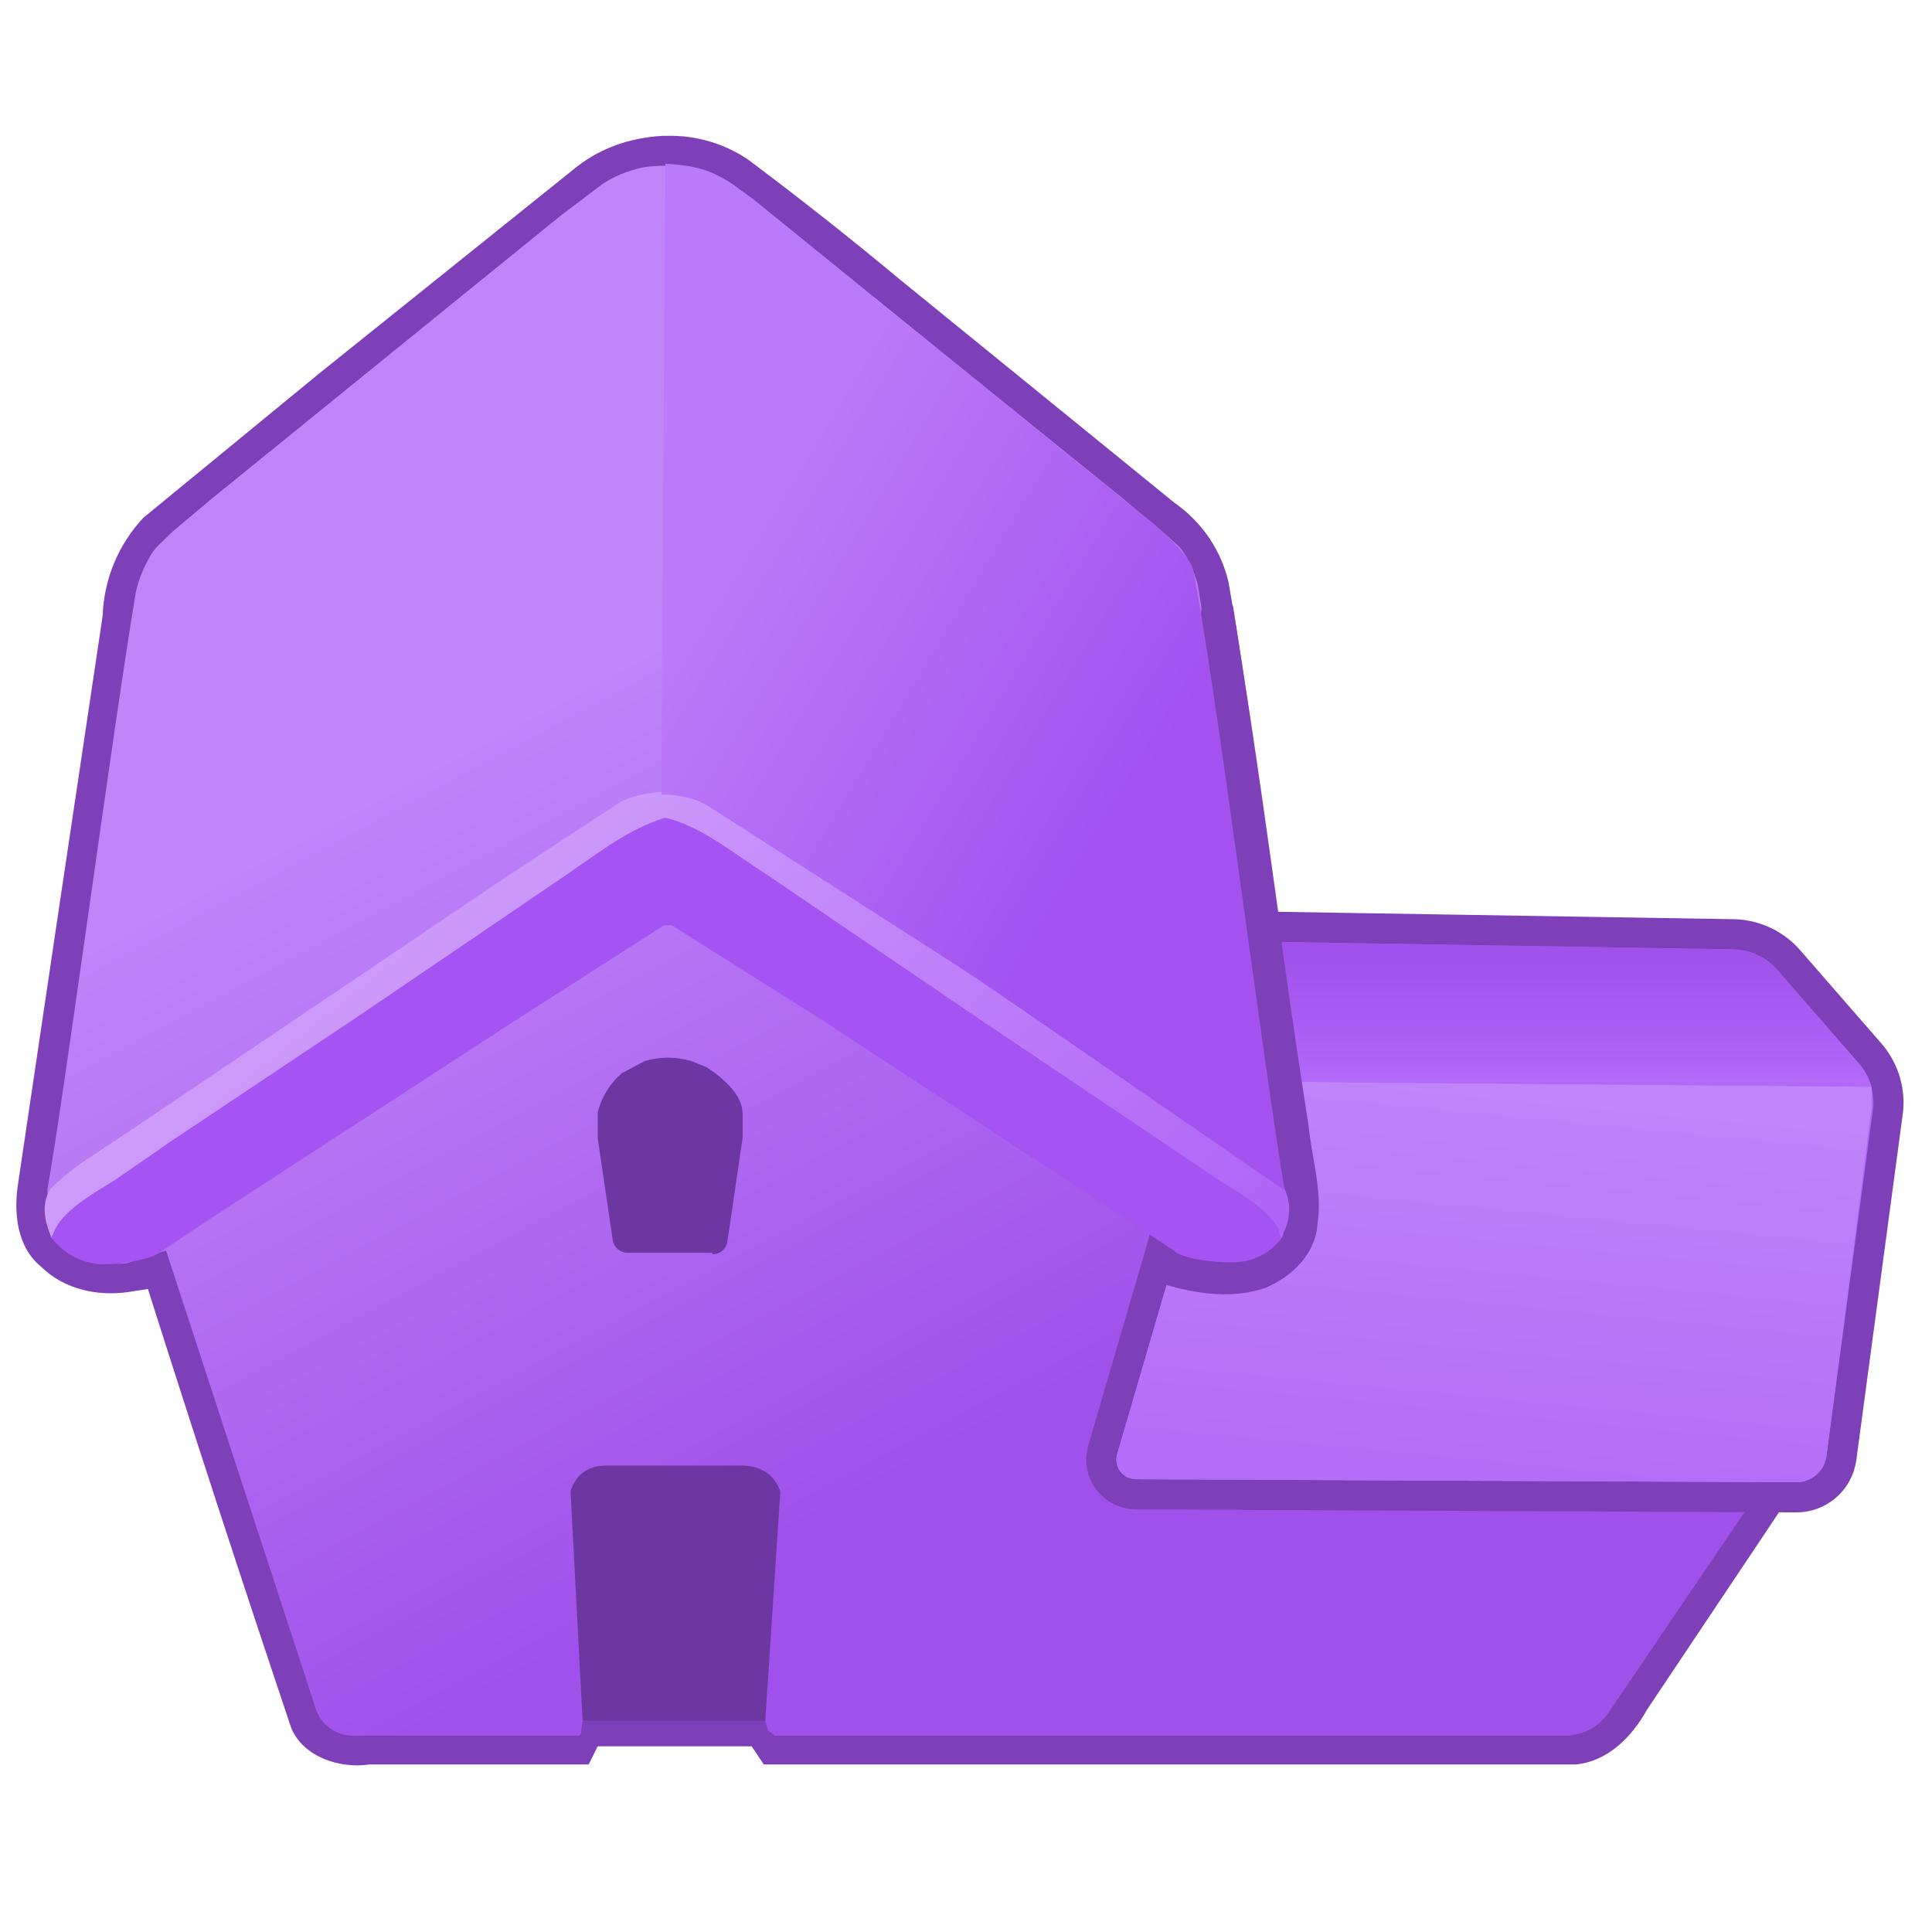
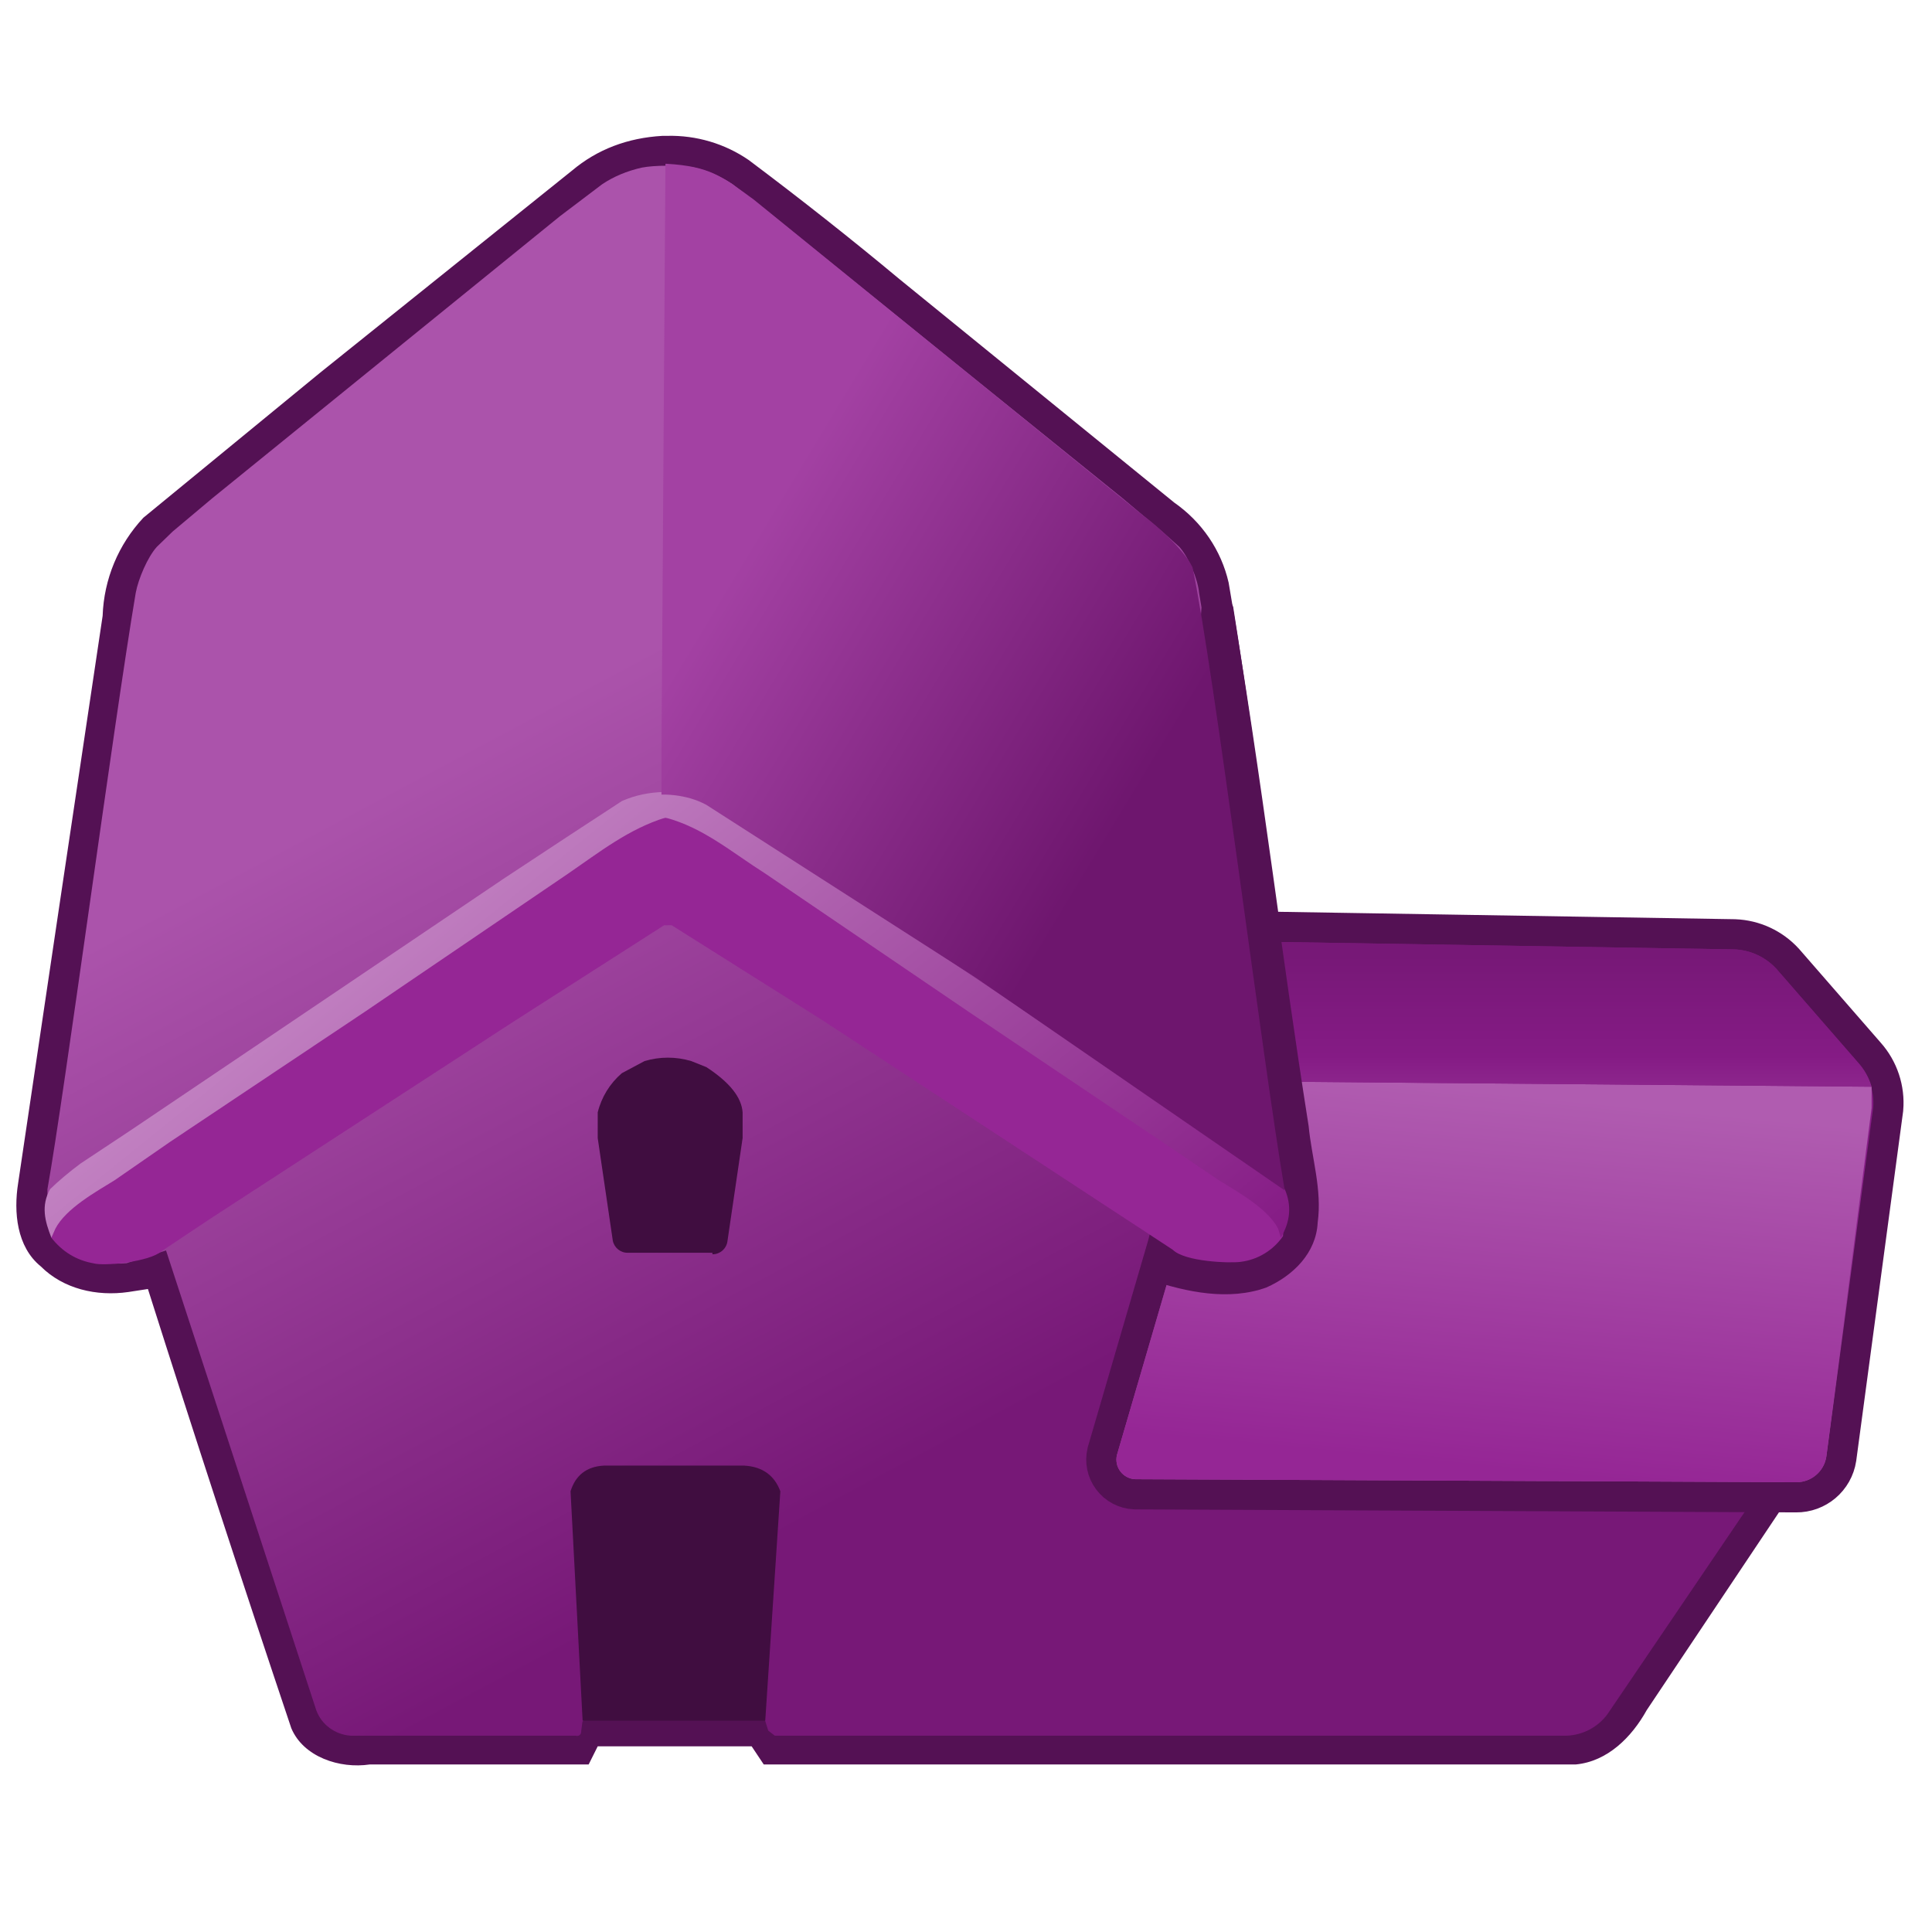
<svg xmlns="http://www.w3.org/2000/svg" xmlns:xlink="http://www.w3.org/1999/xlink" width="128" height="128">
  <defs>
    <linearGradient id="e">
-       <stop offset="0" stop-color="#c085f9" />
-       <stop offset="1" stop-color="#b46df8" />
+       <stop offset="0" stop-color="#b05cb0" />
+       <stop offset="1" stop-color="#952695" />
    </linearGradient>
    <linearGradient id="d" x1="97.5" x2="97.5" y1="63.1" y2="98" gradientUnits="userSpaceOnUse">
-       <stop offset="0" stop-color="#a051eb" />
-       <stop offset=".4" stop-color="#af63f8" />
-       <stop offset="1" stop-color="#c085f9" />
+       <stop offset="0" stop-color="#771877" />
+       <stop offset=".4" stop-color="#851b85" />
+       <stop offset="1" stop-color="#ab53ab" />
    </linearGradient>
    <linearGradient id="c" x1="97.5" x2="97.5" y1="63.1" y2="98" gradientUnits="userSpaceOnUse">
-       <stop offset="0" stop-color="#a051eb" />
-       <stop offset=".4" stop-color="#af63f8" />
-       <stop offset="1" stop-color="#c085f9" />
+       <stop offset="0" stop-color="#771877" />
+       <stop offset=".4" stop-color="#851b85" />
+       <stop offset="1" stop-color="#ab53ab" />
    </linearGradient>
    <linearGradient xlink:href="#a" id="l" x1="1583.3" x2="1099.7" y1="838" y2="555.4" gradientTransform="translate(-44.9 -41.5)scale(.063)" gradientUnits="userSpaceOnUse" spreadMethod="pad" />
    <linearGradient id="a" x1="1307.3" x2="803.2" y1="1678" y2="762.2" gradientUnits="userSpaceOnUse" spreadMethod="pad">
-       <stop class="stop0" offset="0" stop-color="#a352f0" />
-       <stop class="stop1" offset="1" stop-color="#bb7af9" />
+       <stop class="stop0" offset="0" stop-color="#6e166e" />
+       <stop class="stop1" offset="1" stop-color="#a341a3" />
    </linearGradient>
    <linearGradient id="k" x1="1337.2" x2="712.5" y1="1377.4" y2="588.2" gradientTransform="matrix(.06 0 0 .063 -42.7 -17.6)" gradientUnits="userSpaceOnUse">
-       <stop class="stop0" offset="0" stop-color="#af63f8" />
-       <stop class="stop1" offset="1" stop-color="#cd9cfa" />
+       <stop class="stop0" offset="0" stop-color="#851b85" />
+       <stop class="stop1" offset="1" stop-color="#c180c1" />
    </linearGradient>
    <linearGradient xlink:href="#b" id="f" x1="1307.3" x2="803.2" y1="1678" y2="762.2" gradientTransform="translate(-44.9 -41.5)scale(.063)" gradientUnits="userSpaceOnUse" spreadMethod="pad">
-       <stop class="stop0" offset="0" stop-color="#a051eb" />
-       <stop class="stop1" offset="1" stop-color="#c085f9" />
+       <stop class="stop0" offset="0" stop-color="#771877" />
+       <stop class="stop1" offset="1" stop-color="#ab53ab" />
    </linearGradient>
    <linearGradient id="b" x1="1307.3" x2="803.2" y1="1678" y2="762.2" gradientUnits="userSpaceOnUse" spreadMethod="pad">
-       <stop class="stop0" offset="0" stop-color="#a051eb" />
-       <stop class="stop1" offset="1" stop-color="#c68ffa" />
+       <stop class="stop0" offset="0" stop-color="#771877" />
+       <stop class="stop1" offset="1" stop-color="#b66ab6" />
    </linearGradient>
    <linearGradient xlink:href="#c" id="g" x1="97.4" x2="97.4" y1="51.3" y2="106.1" gradientUnits="userSpaceOnUse" />
    <linearGradient xlink:href="#d" id="j" x1="97.4" x2="97.4" y1="63.3" y2="80" gradientUnits="userSpaceOnUse" />
    <linearGradient xlink:href="#e" id="h" x1="99" x2="96.6" y1="72.3" y2="97.1" gradientUnits="userSpaceOnUse" />
  </defs>
-   <path fill="#7e40b9" d="M43.9 9q-3.5.2-6 2.3L21.2 24.7 9.5 34.3a10 10 0 0 0-2.7 6.5Q4 59.5 1.2 78.4c-.3 1.9-.1 4.2 1.5 5.5 1.5 1.5 3.7 2 5.8 1.7l1.3-.2q4.6 14.5 9.5 29.1c.8 1.9 3.2 2.7 5.2 2.4H39l.6-1.2h10.2l.8 1.2h53.8c2.1-.2 3.7-1.8 4.7-3.6L121 95.5c.9-1.9-1-4.2-3.1-3.9H76.8l2-6.2c2.7.7 5.9 0 7.5-2.3 1.3-1.7 1.3-4 .8-6-2-12.8-3.5-25.7-5.7-38.5a9.2 8.9 0 0 0-3.6-5.3L59.6 18.5q-4.8-4-10-7.9A9 8.8 0 0 0 44.2 9z" />
+   <path fill="#541154" d="M43.9 9q-3.5.2-6 2.3L21.2 24.7 9.5 34.3a10 10 0 0 0-2.7 6.5Q4 59.5 1.2 78.4c-.3 1.9-.1 4.2 1.5 5.5 1.5 1.5 3.7 2 5.8 1.7l1.3-.2q4.6 14.5 9.5 29.1c.8 1.9 3.2 2.7 5.2 2.4H39l.6-1.2h10.2l.8 1.2h53.8c2.1-.2 3.7-1.8 4.7-3.6L121 95.5c.9-1.9-1-4.2-3.1-3.9H76.8l2-6.2c2.7.7 5.9 0 7.5-2.3 1.3-1.7 1.3-4 .8-6-2-12.8-3.5-25.7-5.7-38.5a9.2 8.9 0 0 0-3.6-5.3L59.6 18.5q-4.8-4-10-7.9A9 8.8 0 0 0 44.2 9z" />
  <path fill="url(#f)" d="M-27.9 42.3c1.3-7.5 5-36.3 6.7-46.7.2-1.1.9-2.8 1.6-3.6l1.2-1.2 3-2.6L11-33.9l3.2-2.5q1.3-.9 3-1.3c1-.2 2.8-.2 4 0q1.6.4 2.9 1.3l3.1 2.5 26.5 22.1 3 2.6L58-8c.7.8 1.4 2.5 1.5 3.6C61.2 6 65 34.8 66.1 42.3m0 0a5 5 0 0 1-2.1 5.1c-1 .6-2.8.8-3.9.7l-1.1-.3q-1.7-.3-2.3 1.3l-.6 3-1 3.8-.5 2.3a1.5 1.5 51.8 0 0 1.5 2l47.8-.4a1 1 61.3 0 1 1 1.7L90.5 83.4a4 4 151.5 0 1-3.1 1.7H27.3l-.5-.4-.3-1H13l-.3.3-.1.8a.3.3 140 0 1-.4.3H-4.9a3 3 36.3 0 1-2.6-2l-11.4-36-3 1c-1 .1-2.9 0-3.8-.7a6 6 0 0 1-2.2-3.2v-1.9" transform="matrix(.873 0 0 .846 27.5 43)" />
-   <path fill="#6d37a1" d="M40 97.1q-1.7.1-2.2 1.7l.8 15.2h12.1l1-15.2q-.6-1.6-2.4-1.7h-4.6z" />
-   <path fill="url(#g)" stroke="#7e40b9" stroke-linecap="round" stroke-width="4" d="m78 62.3 36.9.6a4 4 24.9 0 1 2.8 1.3l5.4 6.2a4 4 73.2 0 1 1 3L121 96.5a2 2 138.9 0 1-2 1.7L75.2 98a1.3 1.3 53.3 0 1-1.2-1.6l4-13.7a10 10 94.5 0 0 .3-4L76.4 64a1.5 1.5 131.8 0 1 1.5-1.7z" paint-order="stroke markers fill" />
+   <path fill="#400d40" d="M40 97.1q-1.7.1-2.2 1.7l.8 15.2h12.1l1-15.2q-.6-1.6-2.4-1.7h-4.6z" />
+   <path fill="url(#g)" stroke="#541154" stroke-linecap="round" stroke-width="4" d="m78 62.3 36.9.6a4 4 24.9 0 1 2.8 1.3l5.4 6.2a4 4 73.2 0 1 1 3L121 96.5a2 2 138.9 0 1-2 1.7L75.2 98a1.3 1.3 53.3 0 1-1.2-1.6l4-13.7a10 10 94.5 0 0 .3-4L76.4 64a1.5 1.5 131.8 0 1 1.5-1.7z" paint-order="stroke markers fill" />
  <path fill="url(#h)" d="m124 72-46.6-.4 1 7.2a10 10 0 0 1-.4 3.9l-4 13.7a1.3 1.3 0 0 0 1.2 1.6l43.8.2a2 2 0 0 0 2-1.7l3-23.1z" />
  <path fill="url(#j)" d="M78 62.3a1.5 1.5 0 0 0-1.6 1.7l1 7.6 46.6.4a4 4 0 0 0-.9-1.6l-5.4-6.2a4 4 0 0 0-2.8-1.3z" />
-   <path fill="#7e40b9" d="m79.6 40.3-3.4 44.5c2.4.8 5.2 1.4 7.7.5 1.8-.8 3.3-2.3 3.4-4.3.3-2.2-.4-4.3-.6-6.4-1.8-11.4-3.2-23-5-34.4l-1.2-2.5z" />
-   <path fill="#a553f2" d="M44 52.5h.4m0 1.7q1.5 0 2.8.7l3.6 2.2A486.4 488.3 0 0 0 55 60l16.8 11 8.1 5.5a183.3 184 0 0 1 3.3 2.2c2 1.3 2 .7 1.8 3.2a4 4 0 0 1-2.8 1.7c-.7.1-3.7 0-4.5-.8l-3.2-2.1-20-13.1-10-6.3a2 2.1 0 0 1-.2 0 2 2.1 0 0 1-.3 0l-10 6.4-20 13-3.3 2.2c-.8.7-3.8 1-4.5.8q-1.7-.3-2.8-1.7c-.2-2.5-.1-2 1.8-3.2a183.3 184 0 0 1 3.3-2.2l8.1-5.5L33.4 60a486.4 488.3 0 0 0 4.4-2.9l3.5-2.2a7 7 0 0 1 2.8-.7" />
+   <path fill="#541154" d="m79.6 40.3-3.4 44.5c2.4.8 5.2 1.4 7.7.5 1.8-.8 3.3-2.3 3.4-4.3.3-2.2-.4-4.3-.6-6.4-1.8-11.4-3.2-23-5-34.4l-1.2-2.5z" />
+   <path fill="#952695" d="M44 52.5h.4m0 1.7q1.5 0 2.8.7l3.6 2.2A486.4 488.3 0 0 0 55 60l16.8 11 8.1 5.5a183.3 184 0 0 1 3.3 2.2c2 1.3 2 .7 1.8 3.2a4 4 0 0 1-2.8 1.7c-.7.1-3.7 0-4.5-.8l-3.2-2.1-20-13.1-10-6.3a2 2.1 0 0 1-.2 0 2 2.1 0 0 1-.3 0l-10 6.4-20 13-3.3 2.2c-.8.7-3.8 1-4.5.8q-1.7-.3-2.8-1.7c-.2-2.5-.1-2 1.8-3.2a183.3 184 0 0 1 3.3-2.2l8.1-5.5L33.4 60a486.4 488.3 0 0 0 4.4-2.9l3.5-2.2a7 7 0 0 1 2.8-.7" />
  <path fill="url(#k)" d="M18.9 11.3h.4m0 0q1.7 0 3.2.7l4 2.7 5 3.4 19 13.2 9.4 6.4 3.8 2.5 2.3 2.1q.8 1.9-.3 3.8l-.2-.7c-.8-1.6-3.1-2.9-4.5-3.8l-4.3-3L42 28.4 26.6 17.6C24 15.9 21.9 14 19 13.2c-2.8.9-5 2.7-7.4 4.4L-3.8 28.4l-14.8 10.2-4.2 3c-1.4.9-3.7 2.2-4.5 3.8l-.3.7c-.5-1.3-.8-2.5-.1-3.8q1-1 2.3-2l3.8-2.6 9.2-6.4L6.7 18l5-3.4 4-2.7a8 8 0 0 1 3.2-.7" transform="matrix(.873 0 0 .846 27.5 43)" />
  <path fill="url(#l)" d="M19.1-38H19l-.3 46v3.4s1.8-.1 3.4.8l20.4 13.5L66 42.4c-1.6-9.6-5.4-41-7-48.8-.6-1.3-2.6-3.2-3.8-4.1L25.7-35.2c-2.4-1.8-3.3-2.6-6.6-2.8" style="mix-blend-mode:normal" transform="matrix(.873 0 0 .846 27.5 43)" />
-   <path fill="#6d37a1" d="M47.2 83h-5.6a1 1 0 0 1-1-.8l-1-6.8v-1.7a5 5 0 0 1 1.6-2.6l1.5-.8a5.2 5 0 0 1 3.1 0l1 .4q2.3 1.5 2.4 3v1.7l-1 6.8a1 1 90 0 1-1 .9" />
+   <path fill="#400d40" d="M47.2 83h-5.6a1 1 0 0 1-1-.8l-1-6.8v-1.7a5 5 0 0 1 1.6-2.6l1.5-.8a5.2 5 0 0 1 3.1 0l1 .4q2.3 1.5 2.4 3v1.7l-1 6.8a1 1 90 0 1-1 .9" />
</svg>
